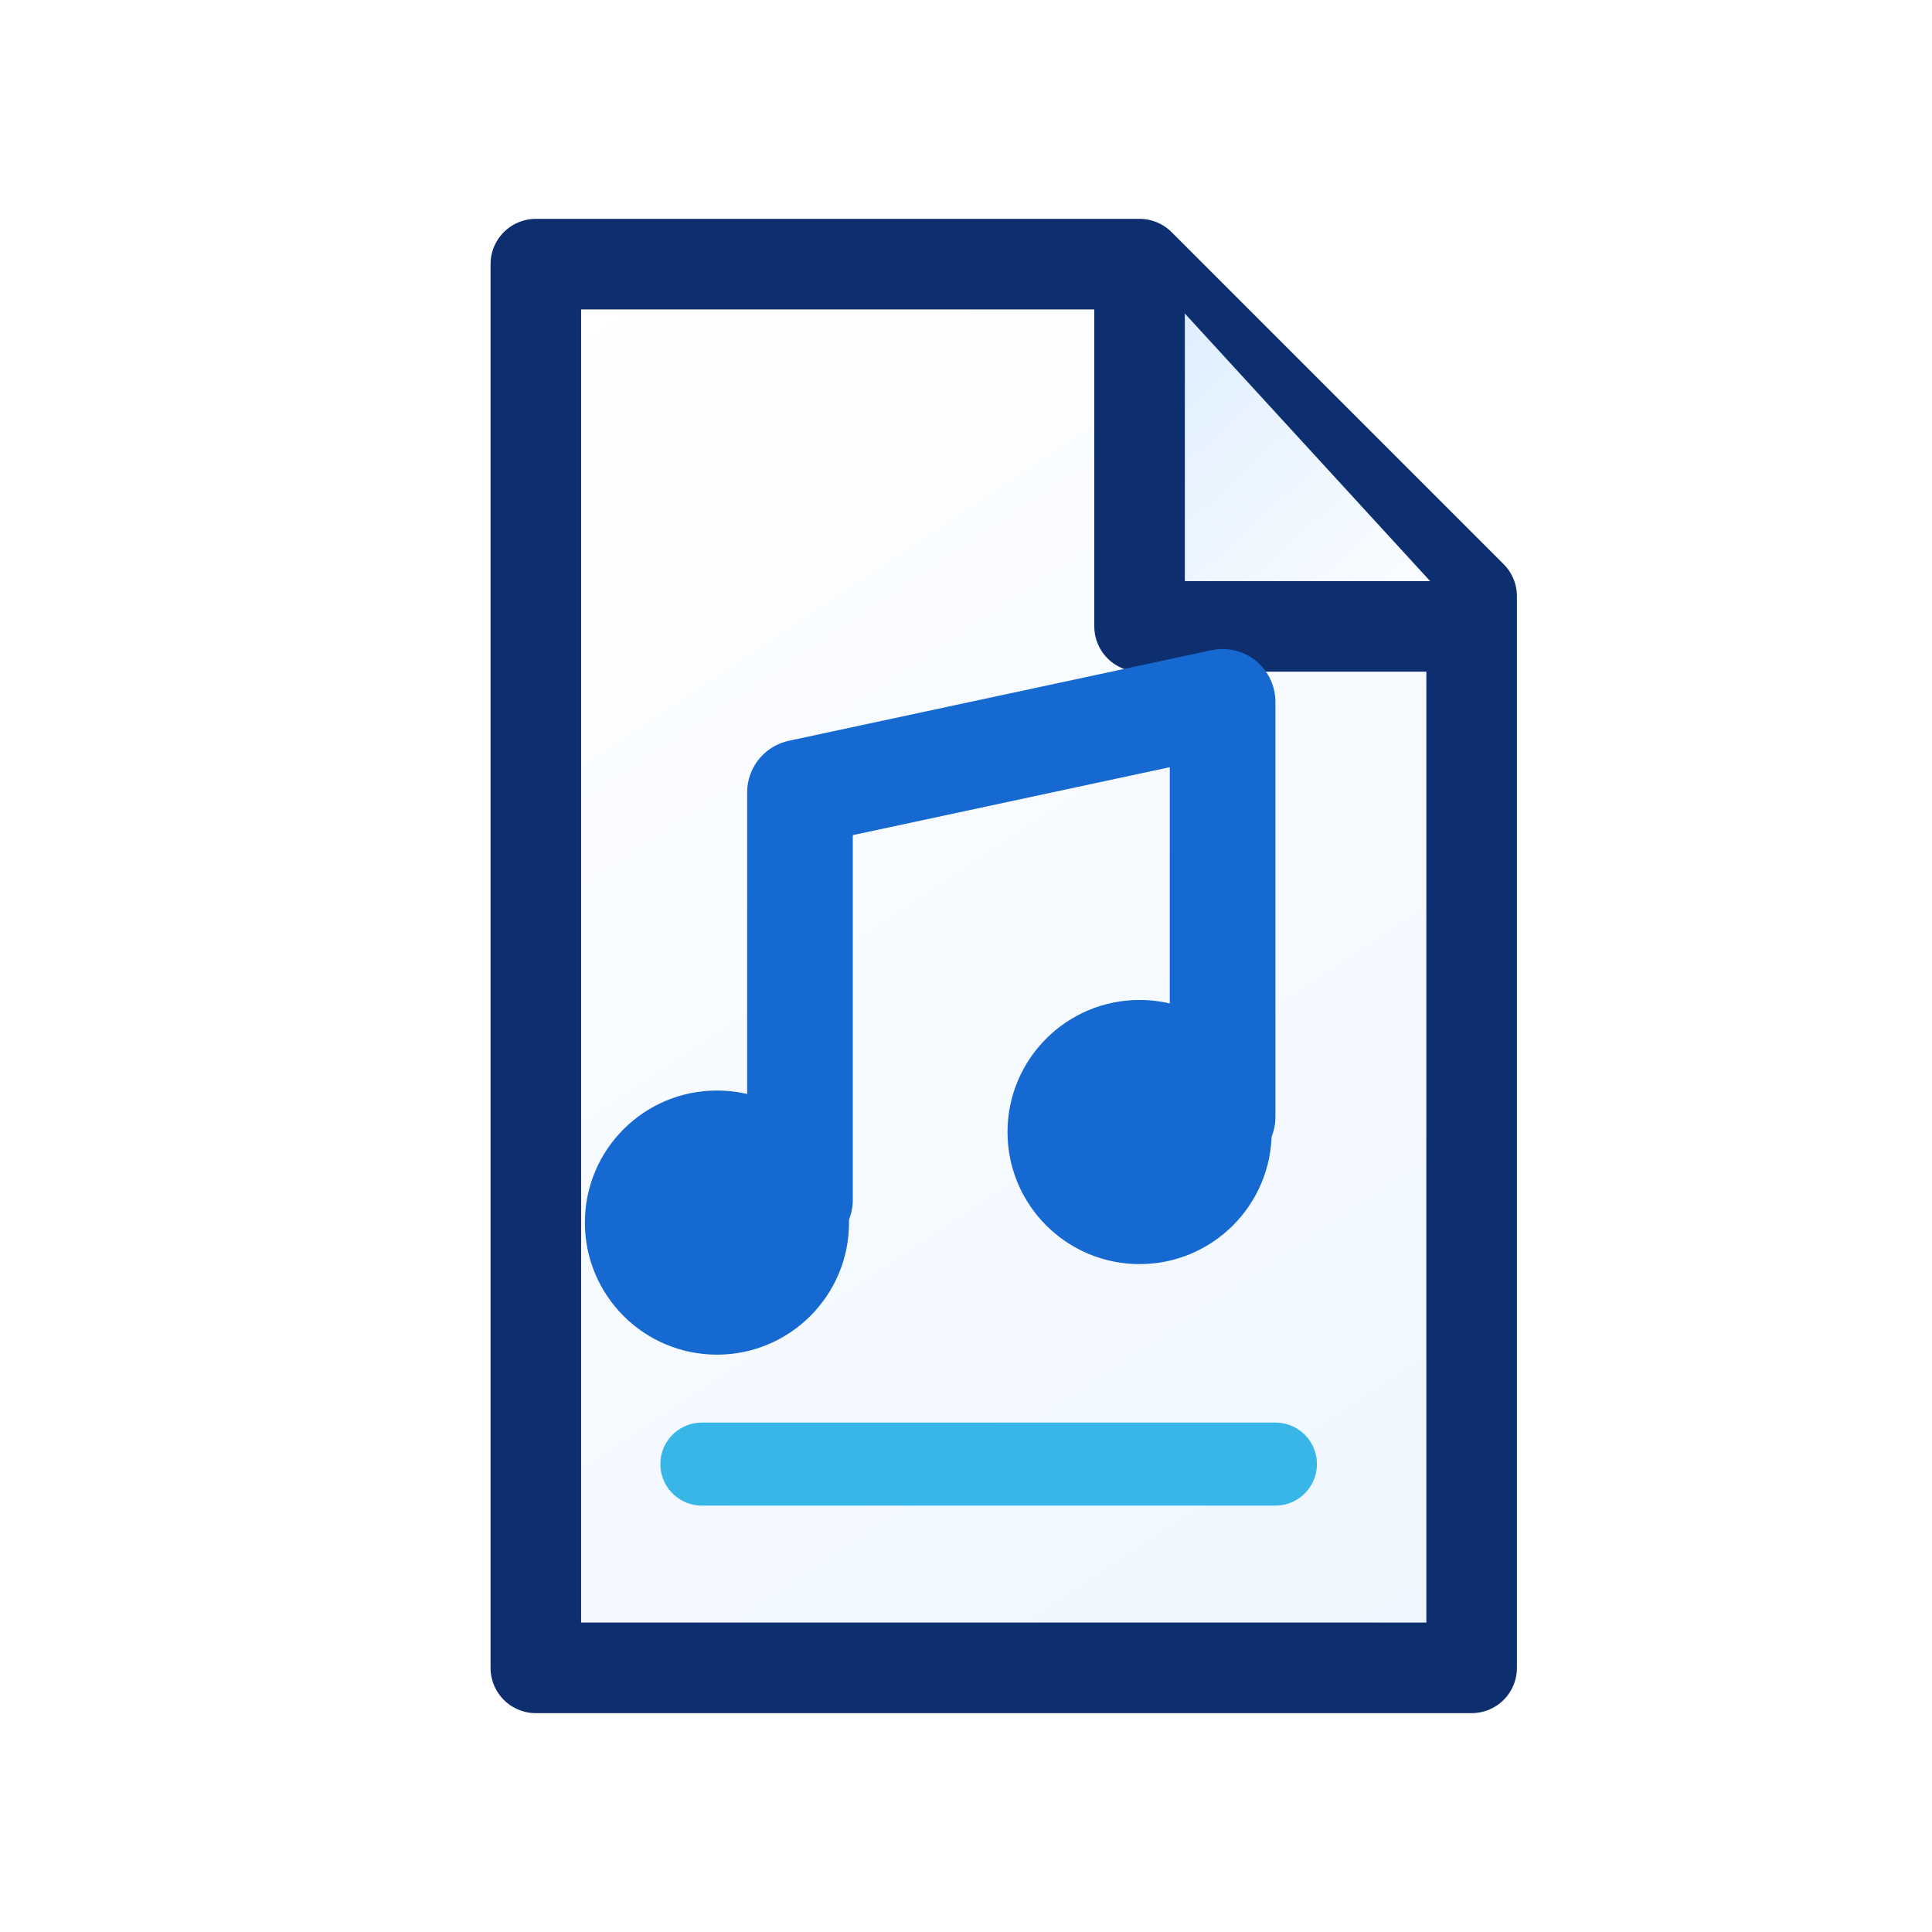
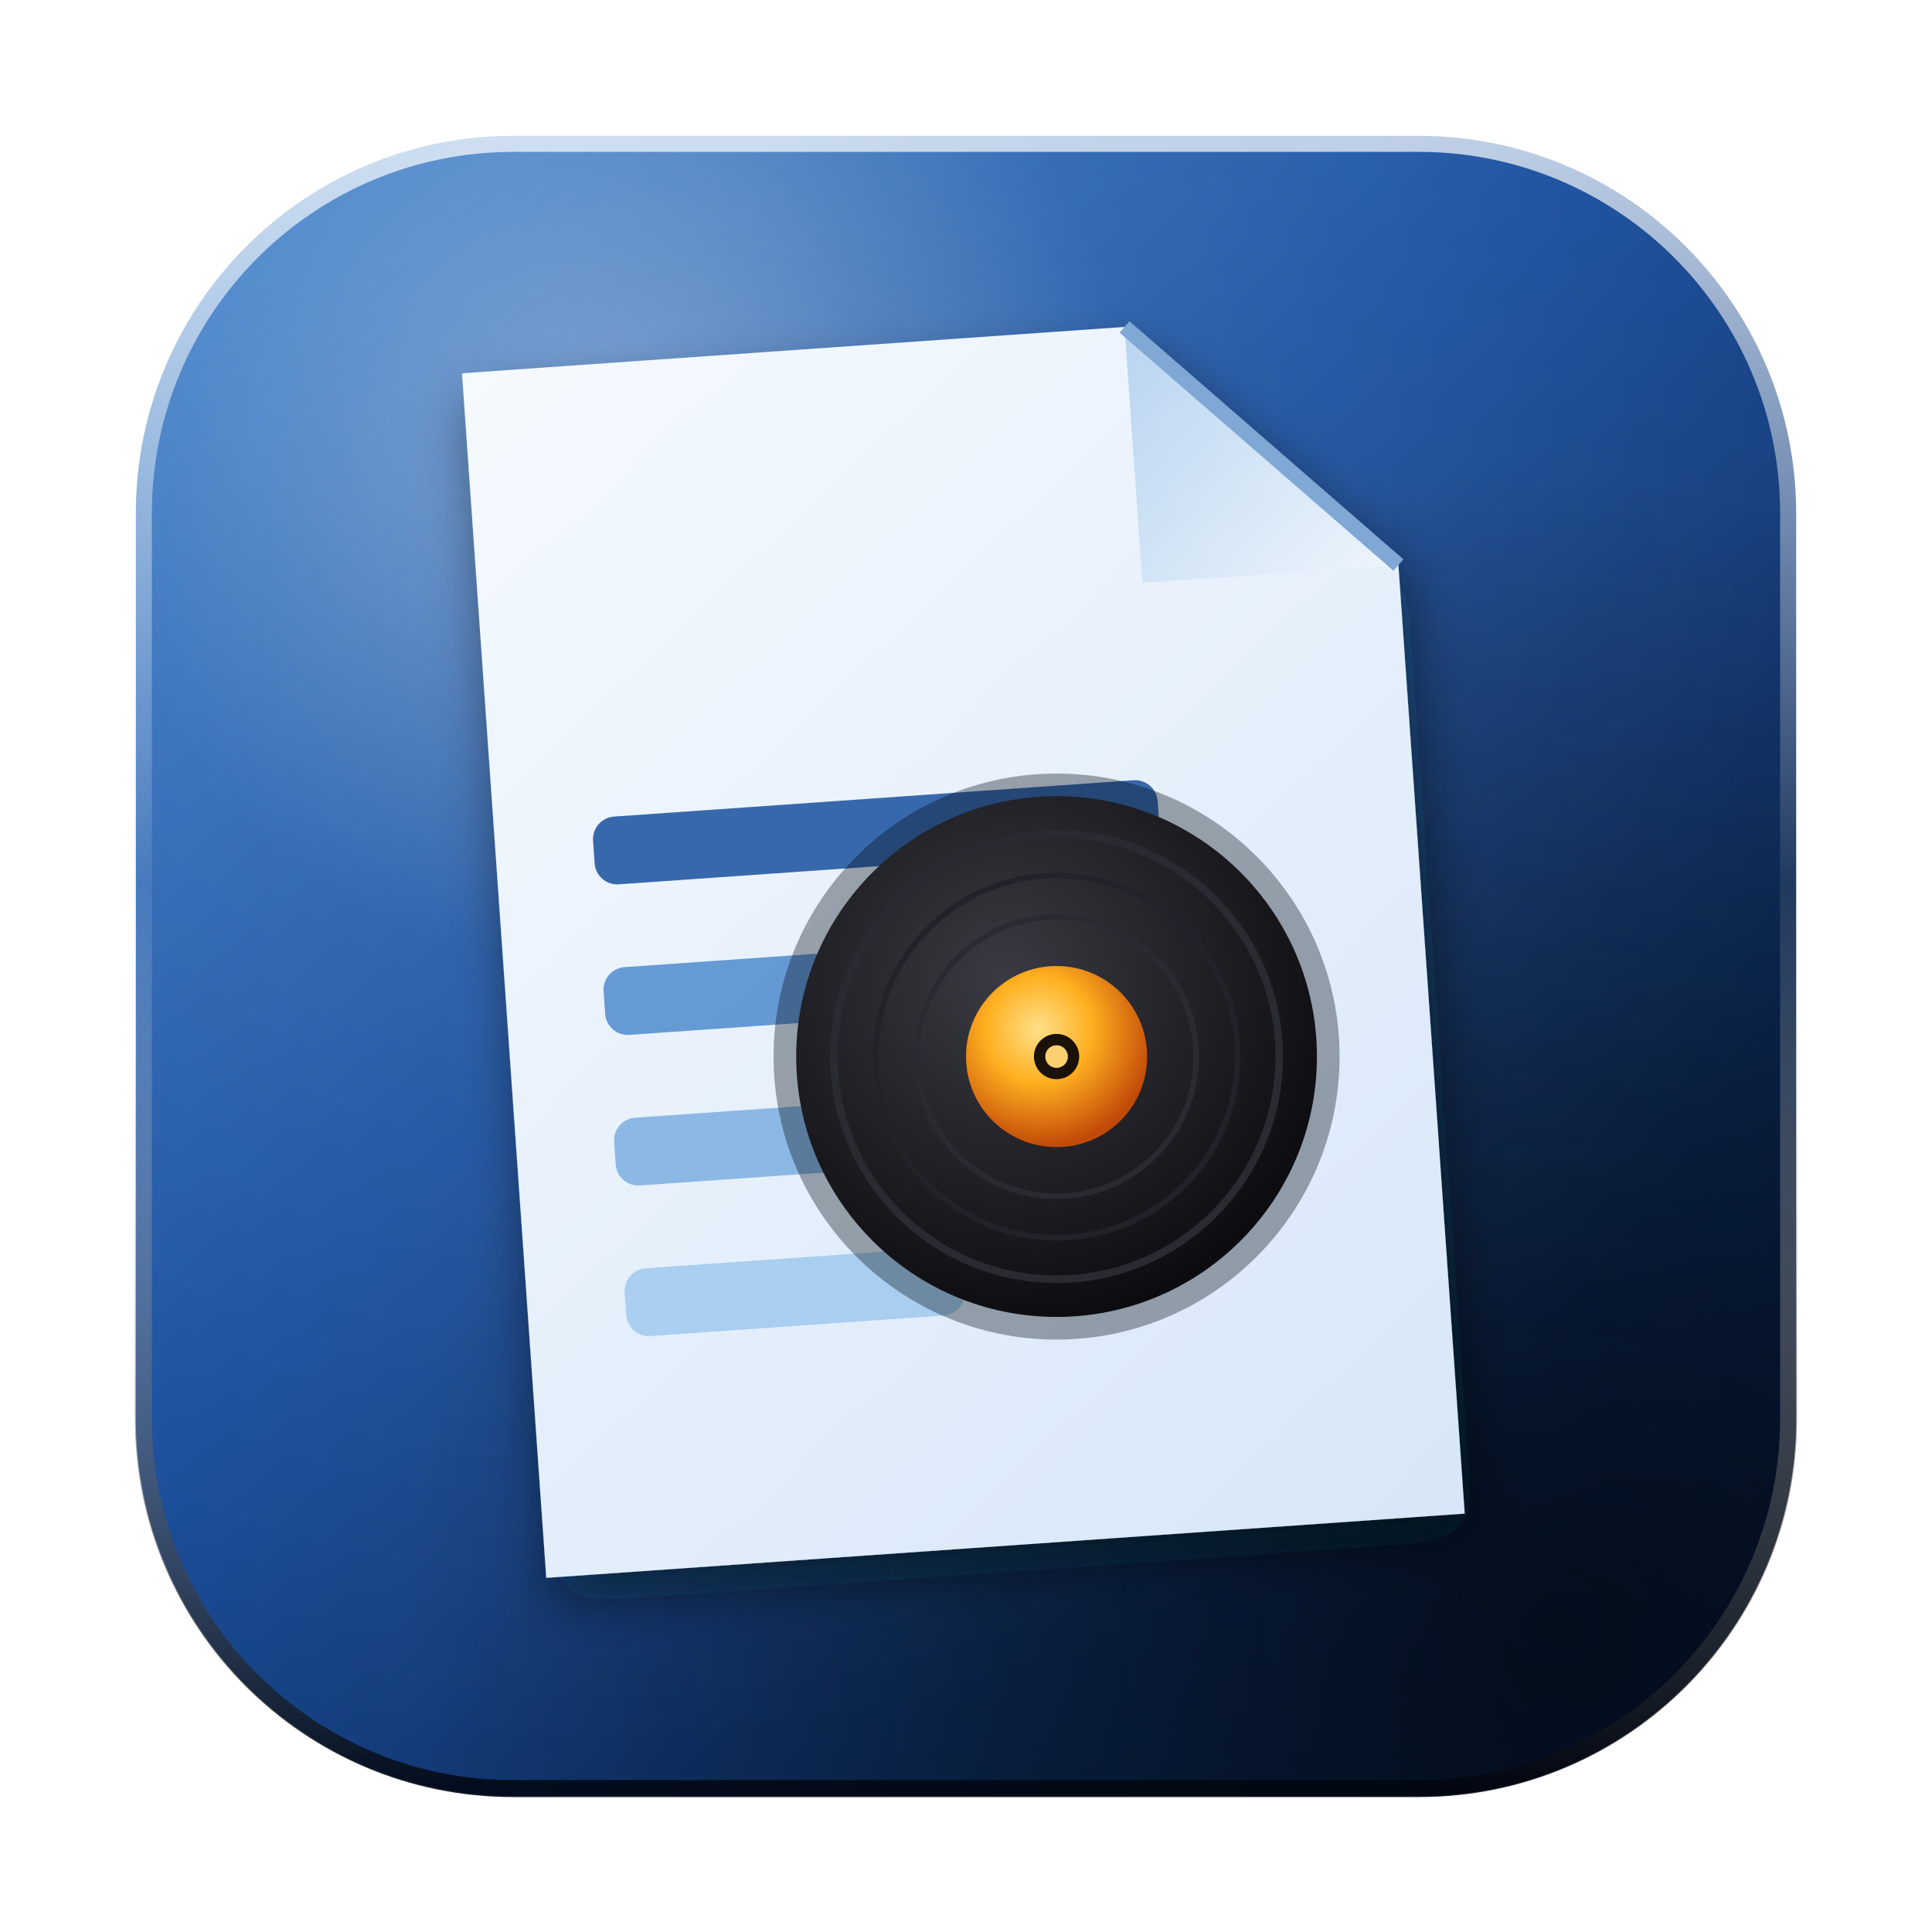
- <svg xmlns="http://www.w3.org/2000/svg" viewBox="0 0 512 512">
+ <svg xmlns="http://www.w3.org/2000/svg" width="1024" height="1024" viewBox="0 0 1024 1024">
  <defs>
-     <linearGradient id="paper" x1="142" y1="70" x2="390" y2="442" gradientUnits="userSpaceOnUse">
-       <stop offset="0" stop-color="#ffffff" />
-       <stop offset="1" stop-color="#eef6ff" />
+     <linearGradient id="body" x1="0.08" y1="0" x2="0.95" y2="1">
+       <stop offset="0" stop-color="#3A7CC8" />
+       <stop offset="0.4" stop-color="#1A4F9E" />
+       <stop offset="1" stop-color="#061530" />
    </linearGradient>
-     <linearGradient id="fold" x1="302" y1="70" x2="390" y2="166" gradientUnits="userSpaceOnUse">
-       <stop offset="0" stop-color="#d9ecff" />
-       <stop offset="1" stop-color="#ffffff" />
+     <radialGradient id="gloss" cx="0.28" cy="0.18" r="0.8">
+       <stop offset="0" stop-color="#ffffff" stop-opacity="0.38" />
+       <stop offset="0.4" stop-color="#ffffff" stop-opacity="0.08" />
+       <stop offset="1" stop-color="#ffffff" stop-opacity="0" />
+     </radialGradient>
+     <radialGradient id="shade" cx="0.86" cy="0.9" r="0.7">
+       <stop offset="0" stop-color="#010810" stop-opacity="0.75" />
+       <stop offset="1" stop-color="#010810" stop-opacity="0" />
+     </radialGradient>
+     <linearGradient id="rim" x1="0" y1="0" x2="0" y2="1">
+       <stop offset="0" stop-color="#ffffff" stop-opacity="0.7" />
+       <stop offset="0.45" stop-color="#ffffff" stop-opacity="0.08" />
+       <stop offset="1" stop-color="#01060F" stop-opacity="0.85" />
    </linearGradient>
+     <linearGradient id="paper" x1="220" y1="160" x2="760" y2="820" gradientUnits="userSpaceOnUse">
+       <stop offset="0" stop-color="#F7FBFF" />
+       <stop offset="1" stop-color="#D7E6F8" />
+     </linearGradient>
+     <linearGradient id="fold" x1="0" y1="0" x2="1" y2="1">
+       <stop offset="0" stop-color="#B8D4F0" />
+       <stop offset="1" stop-color="#EEF5FC" />
+     </linearGradient>
+     <radialGradient id="vinyl" cx="0.4" cy="0.35" r="0.7">
+       <stop offset="0" stop-color="#3A3A42" />
+       <stop offset="1" stop-color="#0A0A0E" />
+     </radialGradient>
+     <radialGradient id="label" cx="0.4" cy="0.35" r="0.65">
+       <stop offset="0" stop-color="#FFE08A" />
+       <stop offset="0.45" stop-color="#FFB020" />
+       <stop offset="1" stop-color="#C24A08" />
+     </radialGradient>
+     <filter id="docShadow" x="-20%" y="-20%" width="140%" height="150%">
+       <feDropShadow dx="4" dy="14" stdDeviation="14" flood-color="#010810" flood-opacity="0.5" />
+     </filter>
  </defs>
-   <path d="M142 70h160l88 88v284H142z" fill="url(#paper)" stroke="#0d2f6f" stroke-width="24" stroke-linejoin="round" />
-   <path d="M302 70v96h88" fill="url(#fold)" stroke="#0d2f6f" stroke-width="24" stroke-linejoin="round" />
-   <path d="M212 318V210l112-24v110" fill="none" stroke="#1769d2" stroke-width="28" stroke-linecap="round" stroke-linejoin="round" />
-   <circle cx="190" cy="324" r="35" fill="#1769d2" />
-   <circle cx="302" cy="300" r="35" fill="#1769d2" />
-   <path d="M186 388h152" stroke="#39b6e8" stroke-width="22" stroke-linecap="round" />
+   <rect x="72" y="72" width="880" height="880" rx="200" fill="url(#body)" />
+   <rect x="72" y="72" width="880" height="880" rx="200" fill="url(#shade)" />
+   <rect x="72" y="72" width="880" height="880" rx="200" fill="url(#gloss)" />
+   <rect x="76" y="76" width="872" height="872" rx="196" fill="none" stroke="url(#rim)" stroke-width="9" />
+   <g filter="url(#docShadow)" transform="rotate(-4 512 520)">
+     <path d="M268 180 H620 L756 316 V820 H268 Z" fill="url(#paper)" />
+     <path d="M620 180 V316 H756 Z" fill="url(#fold)" />
+     <path d="M620 180 L756 316" fill="none" stroke="#7FA8D4" stroke-width="8" stroke-linejoin="round" />
+     <rect x="320" y="420" width="300" height="36" rx="12" fill="#1A4F9E" opacity="0.85" />
+     <rect x="320" y="500" width="260" height="36" rx="12" fill="#3A7CC8" opacity="0.75" />
+     <rect x="320" y="580" width="220" height="36" rx="12" fill="#5A9AD8" opacity="0.65" />
+     <rect x="320" y="660" width="180" height="36" rx="12" fill="#7AB4E8" opacity="0.55" />
+   </g>
+   <g transform="translate(560 560)">
+     <circle cx="0" cy="0" r="150" fill="#010810" opacity="0.35" />
+     <circle cx="0" cy="0" r="138" fill="url(#vinyl)" />
+     <circle cx="0" cy="0" r="118" fill="none" stroke="#2A2A32" stroke-width="4" />
+     <circle cx="0" cy="0" r="96" fill="none" stroke="#22222A" stroke-width="3" />
+     <circle cx="0" cy="0" r="74" fill="none" stroke="#2A2A32" stroke-width="3" />
+     <circle cx="0" cy="0" r="48" fill="url(#label)" />
+     <circle cx="0" cy="0" r="12" fill="#1A1208" />
+     <circle cx="0" cy="0" r="6" fill="#FFD070" />
+   </g>
</svg>
